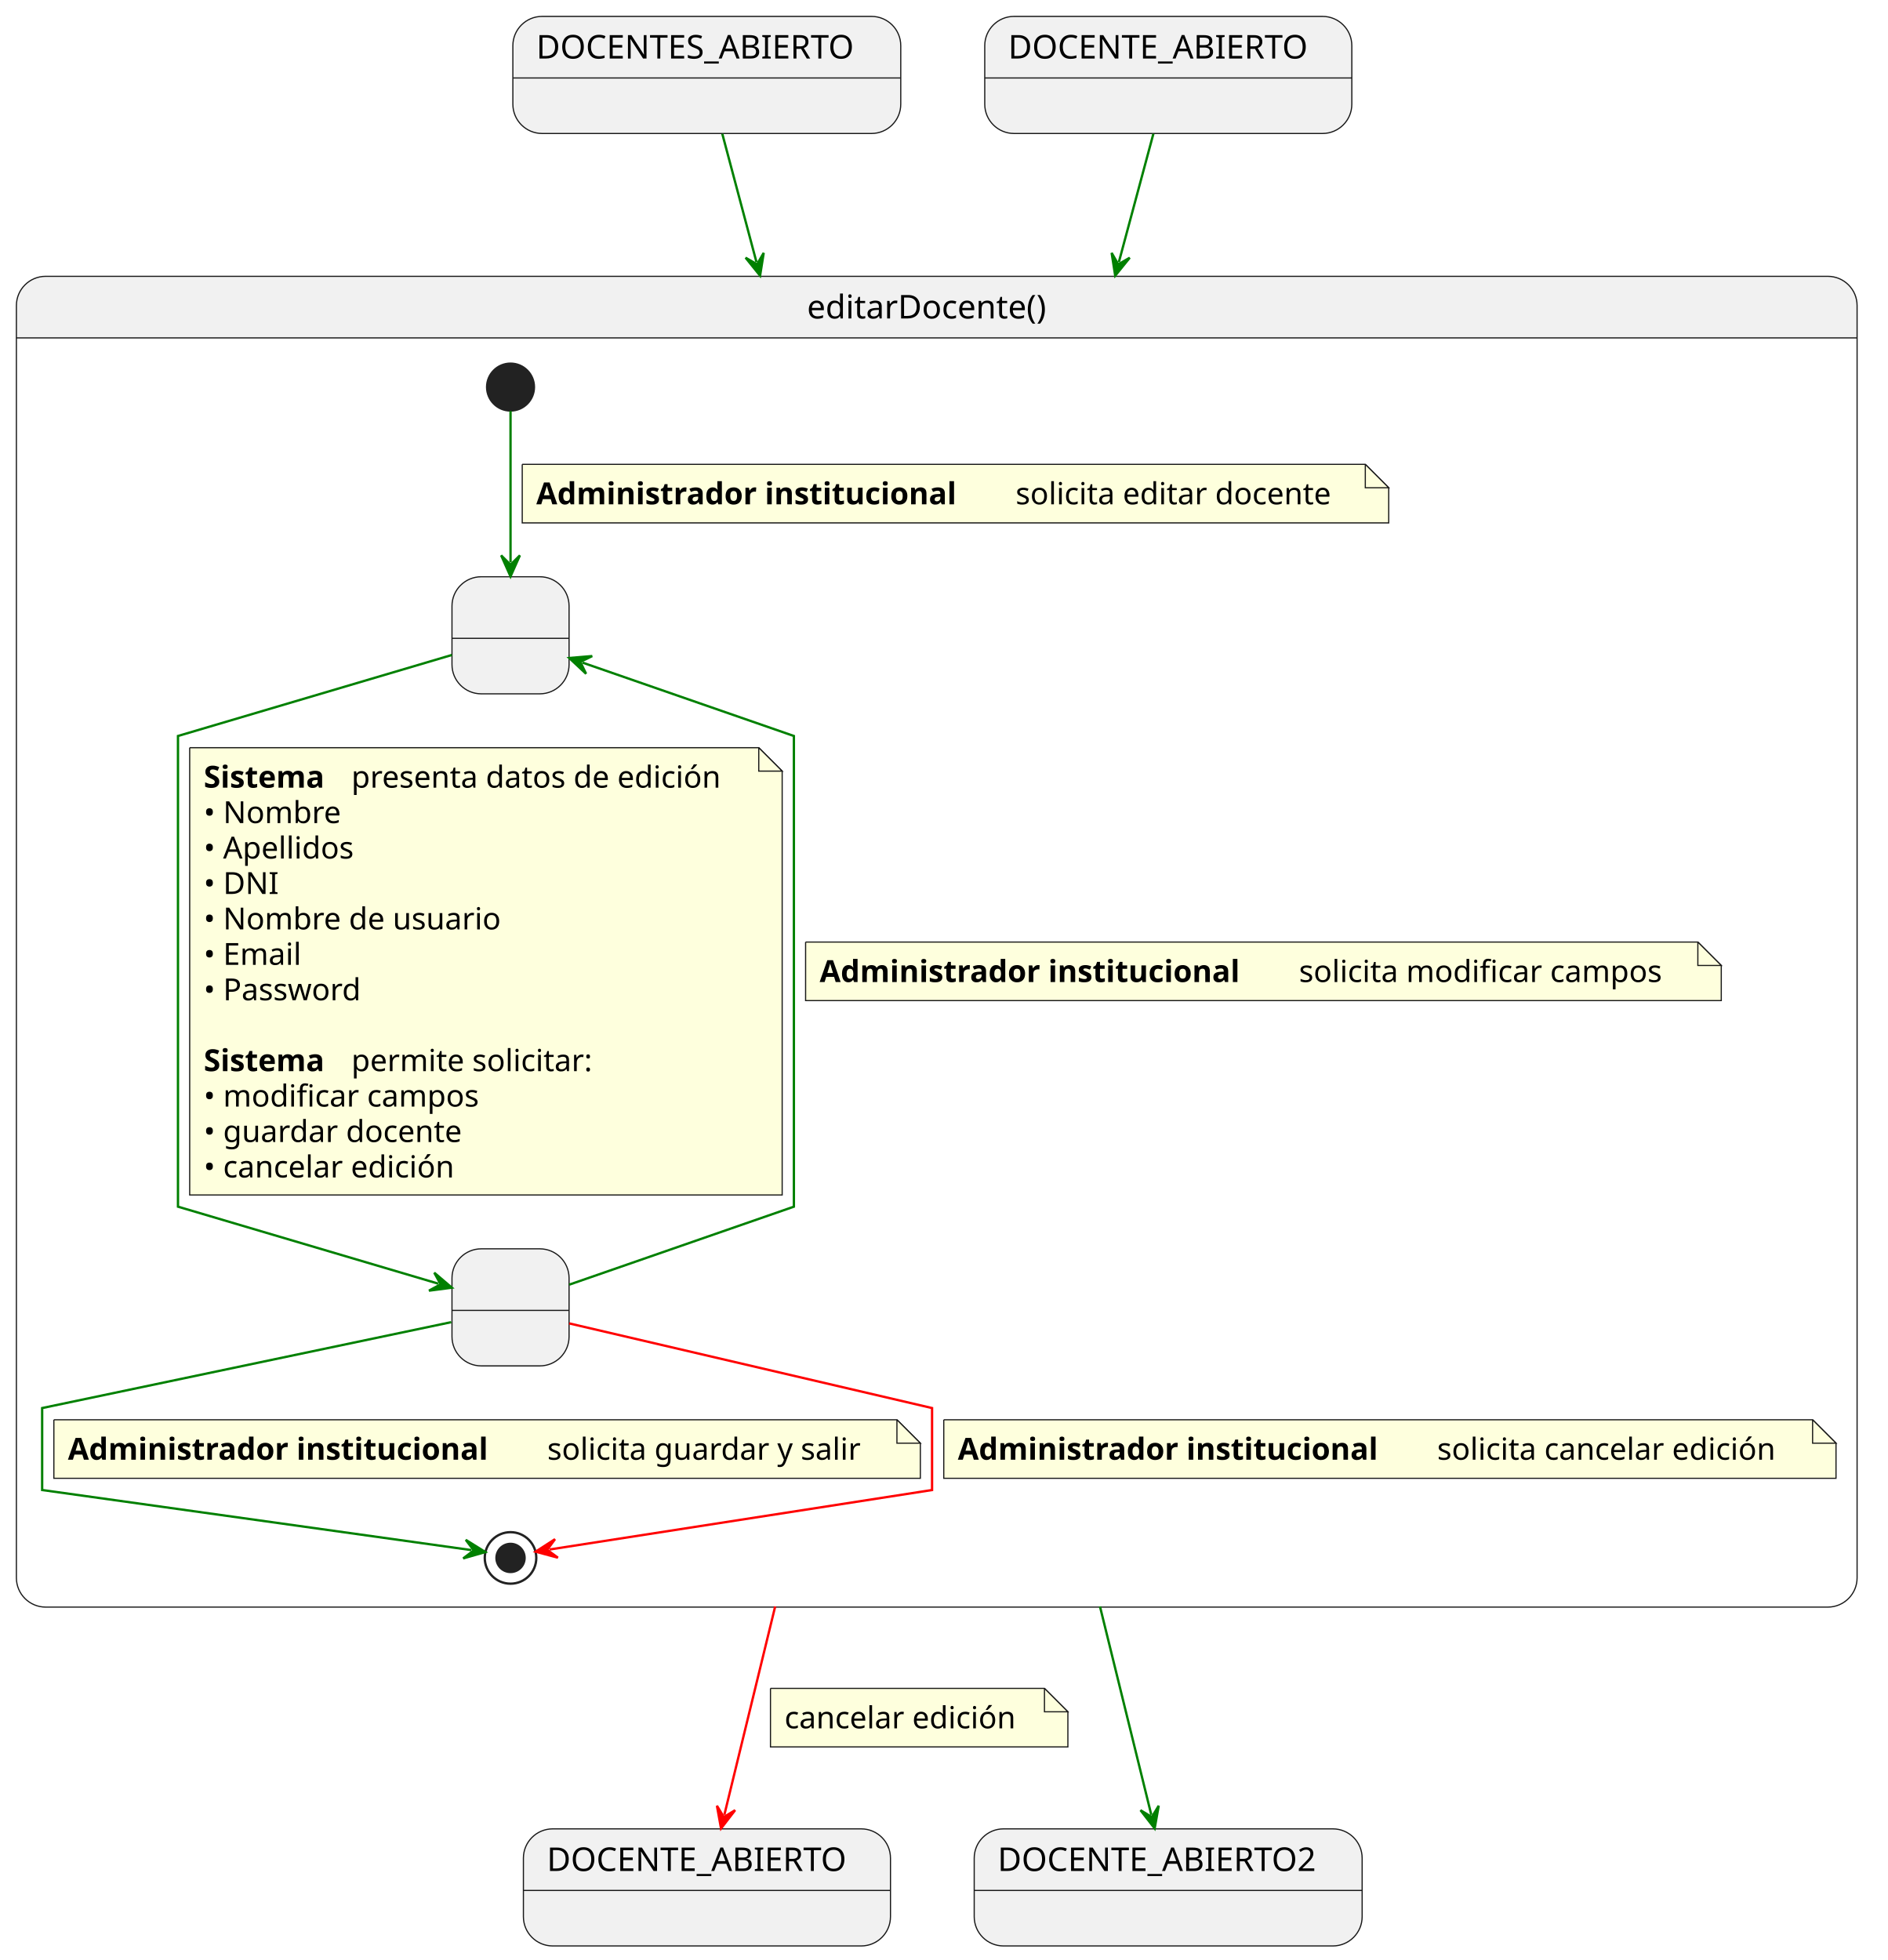
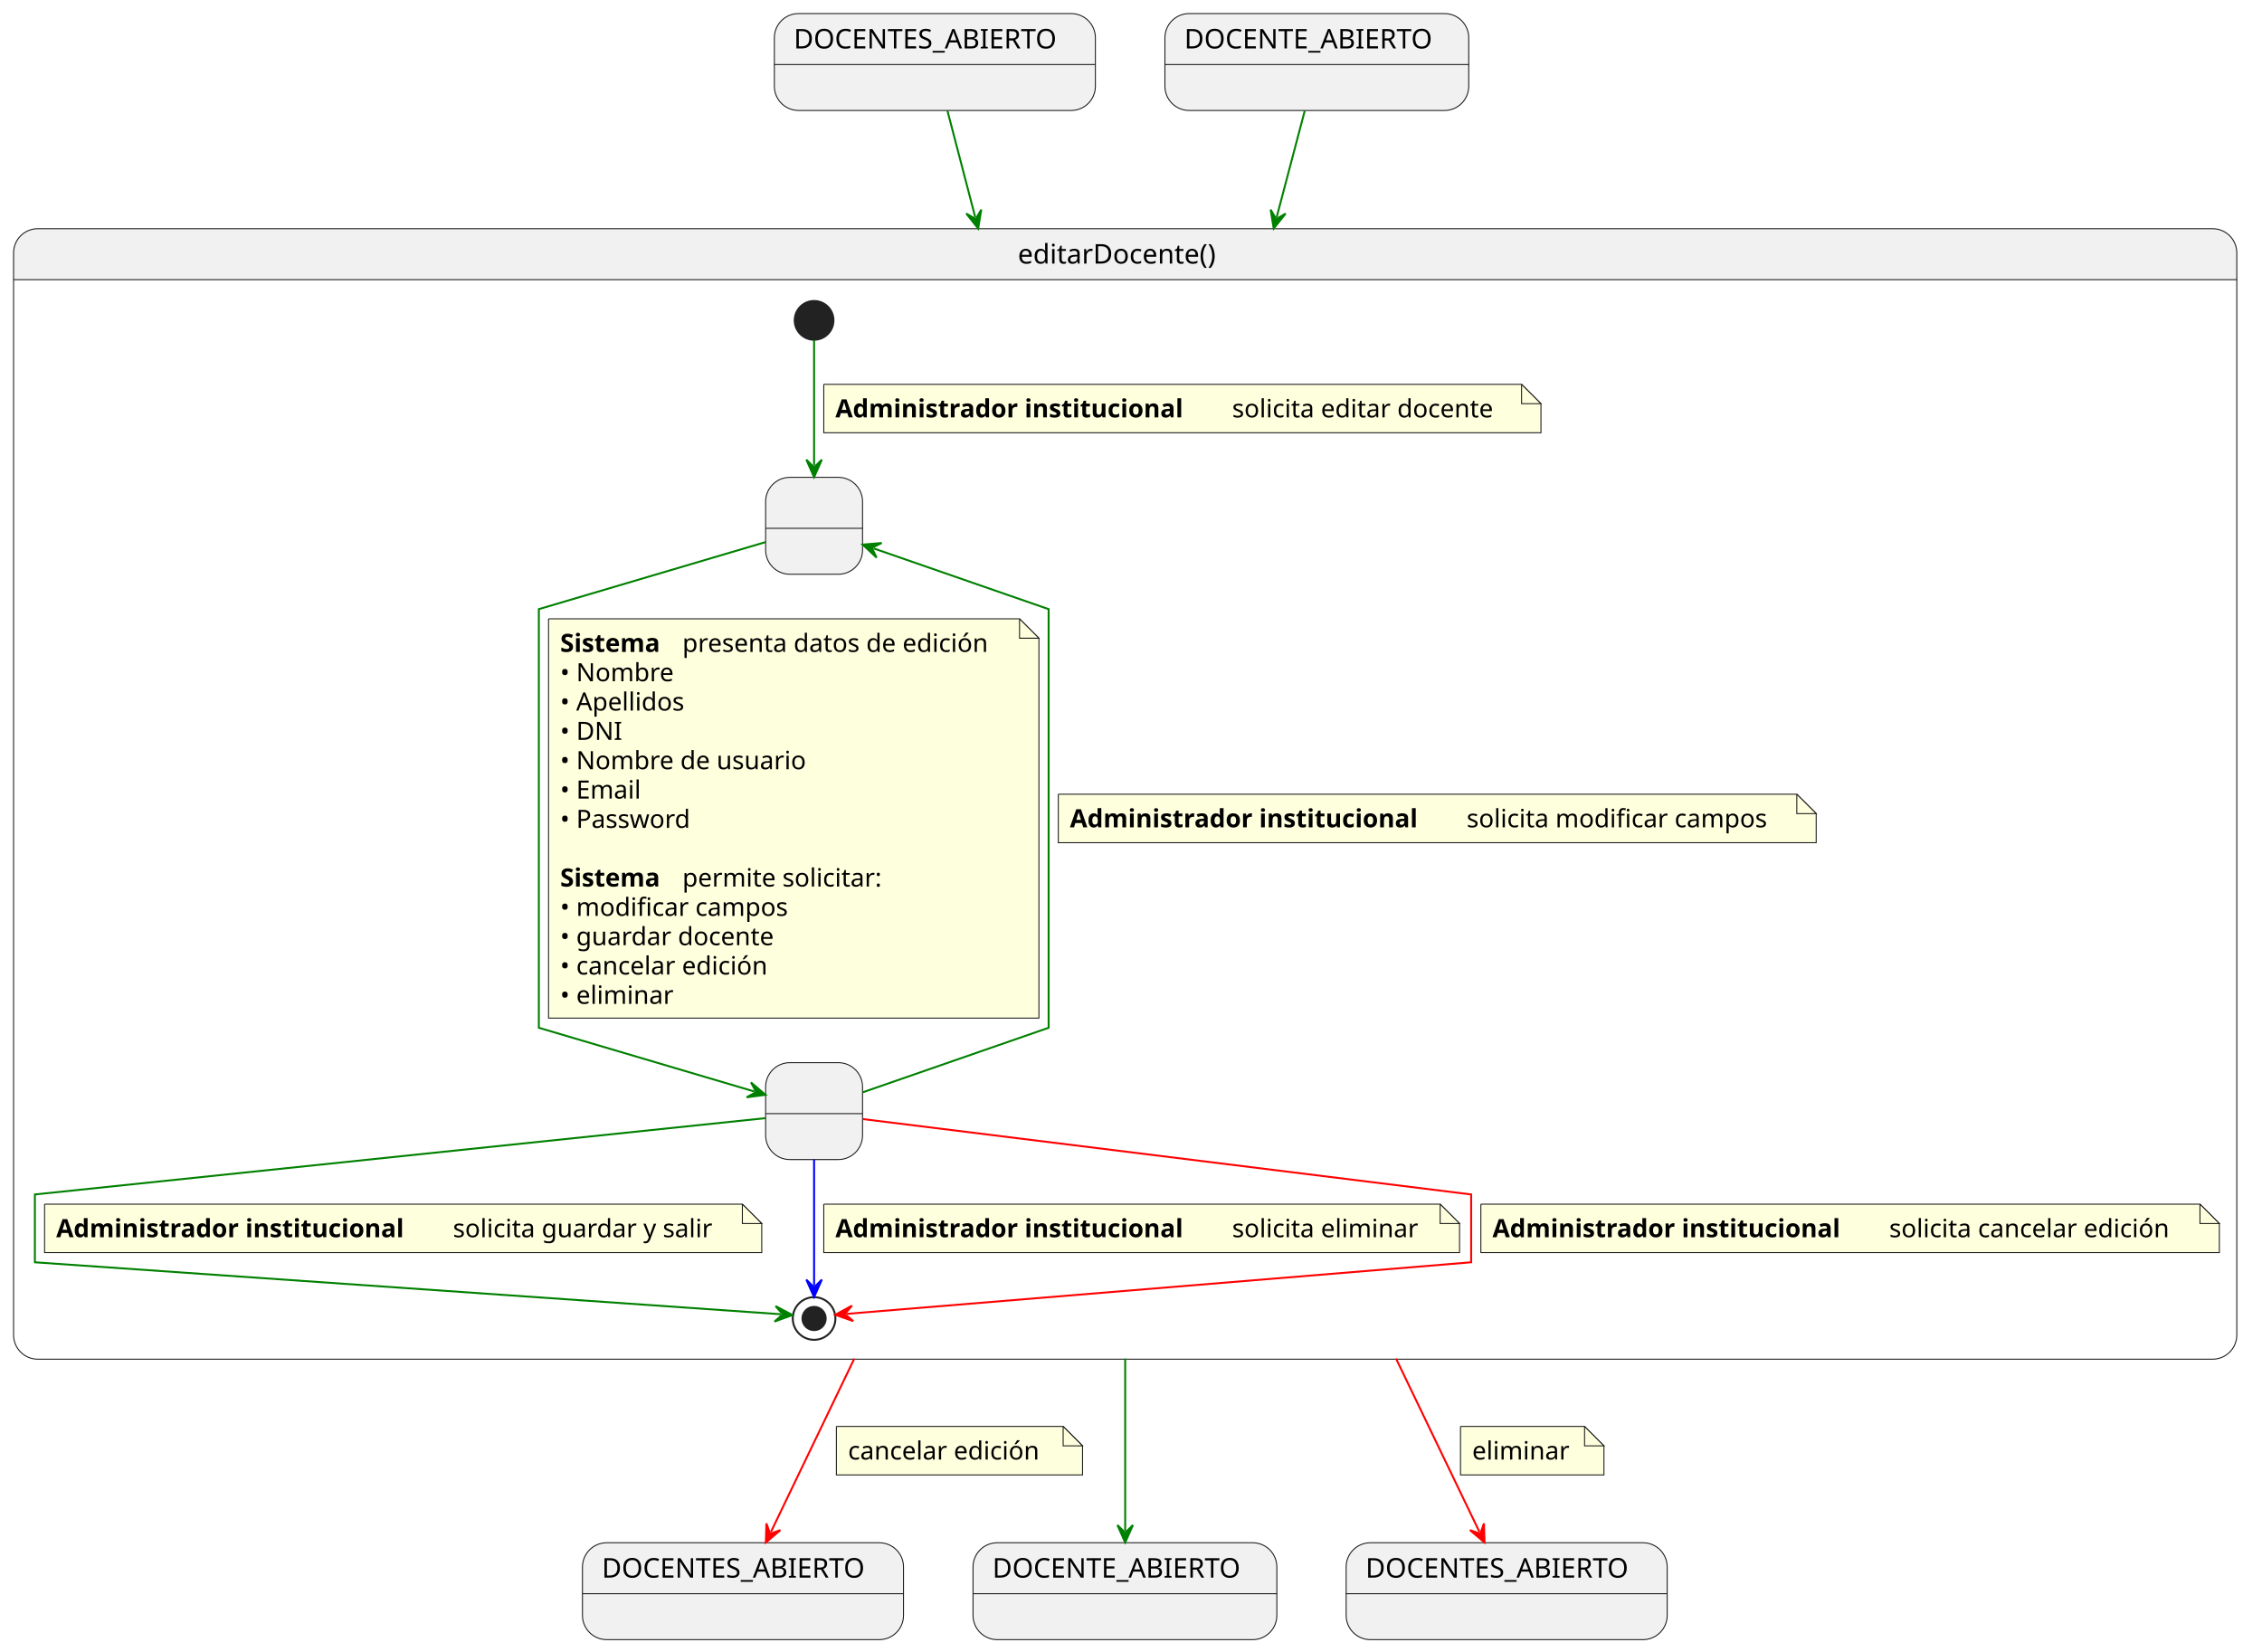
- <svg xmlns="http://www.w3.org/2000/svg" contentStyleType="text/css" data-diagram-type="STATE" height="837px" preserveAspectRatio="none" style="width:806px;height:837px;background:#FFFFFF;" version="1.1" viewBox="0 0 806 837" width="806px" zoomAndPan="magnify">
+ <svg xmlns="http://www.w3.org/2000/svg" contentStyleType="text/css" data-diagram-type="STATE" height="852px" preserveAspectRatio="none" style="width:1167px;height:852px;background:#FFFFFF;" version="1.1" viewBox="0 0 1167 852" width="1167px" zoomAndPan="magnify">
  <defs />
  <g>
    <g id="DOCENTES_ABIERTO">
-       <rect fill="#F1F1F1" height="50" rx="12.5" ry="12.5" style="stroke:#181818;stroke-width:0.5;" width="165.633" x="219" y="7" />
-       <line style="stroke:#181818;stroke-width:0.5;" x1="219" x2="384.633" y1="33.297" y2="33.297" />
-       <text fill="#000000" font-family="sans-serif" font-size="14" lengthAdjust="spacing" textLength="145.633" x="229" y="24.995">DOCENTES_ABIERTO</text>
+       <rect fill="#F1F1F1" height="50" rx="12.5" ry="12.5" style="stroke:#181818;stroke-width:0.5;" width="165.633" x="399.5" y="7" />
+       <line style="stroke:#181818;stroke-width:0.5;" x1="399.5" x2="565.133" y1="33.297" y2="33.297" />
+       <text fill="#000000" font-family="sans-serif" font-size="14" lengthAdjust="spacing" textLength="145.633" x="409.5" y="24.995">DOCENTES_ABIERTO</text>
    </g>
    <g id="DOCENTES_ABIERTO2">
-       <rect fill="#F1F1F1" height="50" rx="12.5" ry="12.5" style="stroke:#181818;stroke-width:0.5;" width="156.746" x="223.5" y="781" />
-       <line style="stroke:#181818;stroke-width:0.5;" x1="223.5" x2="380.246" y1="807.297" y2="807.297" />
-       <text fill="#000000" font-family="sans-serif" font-size="14" lengthAdjust="spacing" textLength="136.746" x="233.5" y="798.995">DOCENTE_ABIERTO</text>
+       <rect fill="#F1F1F1" height="50" rx="12.5" ry="12.5" style="stroke:#181818;stroke-width:0.5;" width="165.633" x="300.5" y="796" />
+       <line style="stroke:#181818;stroke-width:0.5;" x1="300.5" x2="466.133" y1="822.297" y2="822.297" />
+       <text fill="#000000" font-family="sans-serif" font-size="14" lengthAdjust="spacing" textLength="145.633" x="310.5" y="813.995">DOCENTES_ABIERTO</text>
    </g>
    <g id="DOCENTE_ABIERTO">
-       <rect fill="#F1F1F1" height="50" rx="12.5" ry="12.5" style="stroke:#181818;stroke-width:0.5;" width="156.746" x="420.5" y="7" />
-       <line style="stroke:#181818;stroke-width:0.5;" x1="420.5" x2="577.246" y1="33.297" y2="33.297" />
-       <text fill="#000000" font-family="sans-serif" font-size="14" lengthAdjust="spacing" textLength="136.746" x="430.5" y="24.995">DOCENTE_ABIERTO</text>
+       <rect fill="#F1F1F1" height="50" rx="12.5" ry="12.5" style="stroke:#181818;stroke-width:0.5;" width="156.746" x="601" y="7" />
+       <line style="stroke:#181818;stroke-width:0.5;" x1="601" x2="757.746" y1="33.297" y2="33.297" />
+       <text fill="#000000" font-family="sans-serif" font-size="14" lengthAdjust="spacing" textLength="136.746" x="611" y="24.995">DOCENTE_ABIERTO</text>
    </g>
-     <path d="M19.5,118 L780.5,118 A12.5,12.5 0 0 1 793,130.5 L793,144.297 L7,144.297 L7,130.5 A12.5,12.5 0 0 1 19.5,118" fill="#F1F1F1" />
-     <rect fill="none" height="568.297" rx="12.5" ry="12.5" style="stroke:#181818;stroke-width:0.5;" width="786" x="7" y="118" />
-     <line style="stroke:#181818;stroke-width:0.5;" x1="7" x2="793" y1="144.297" y2="144.297" />
-     <text fill="#000000" font-family="sans-serif" font-size="14" lengthAdjust="spacing" textLength="110.769" x="344.615" y="135.995">editarDocente()</text>
+     <g id="DOCENTE_ABIERTO2">
+       <rect fill="#F1F1F1" height="50" rx="12.5" ry="12.5" style="stroke:#181818;stroke-width:0.5;" width="156.746" x="502" y="796" />
+       <line style="stroke:#181818;stroke-width:0.5;" x1="502" x2="658.746" y1="822.297" y2="822.297" />
+       <text fill="#000000" font-family="sans-serif" font-size="14" lengthAdjust="spacing" textLength="136.746" x="512" y="813.995">DOCENTE_ABIERTO</text>
+     </g>
+     <g id="DOCENTES_ABIERTO3">
+       <rect fill="#F1F1F1" height="50" rx="12.5" ry="12.5" style="stroke:#181818;stroke-width:0.5;" width="165.633" x="694.5" y="796" />
+       <line style="stroke:#181818;stroke-width:0.5;" x1="694.5" x2="860.133" y1="822.297" y2="822.297" />
+       <text fill="#000000" font-family="sans-serif" font-size="14" lengthAdjust="spacing" textLength="145.633" x="704.5" y="813.995">DOCENTES_ABIERTO</text>
+     </g>
+     <path d="M19.5,118 L1141.5,118 A12.5,12.5 0 0 1 1154,130.5 L1154,144.297 L7,144.297 L7,130.5 A12.5,12.5 0 0 1 19.5,118" fill="#F1F1F1" />
+     <rect fill="none" height="583.297" rx="12.5" ry="12.5" style="stroke:#181818;stroke-width:0.5;" width="1147" x="7" y="118" />
+     <line style="stroke:#181818;stroke-width:0.5;" x1="7" x2="1154" y1="144.297" y2="144.297" />
+     <text fill="#000000" font-family="sans-serif" font-size="14" lengthAdjust="spacing" textLength="110.769" x="525.115" y="135.995">editarDocente()</text>
    <g id="editarDocente.EditandoDatos">
-       <rect fill="#F1F1F1" height="50" rx="12.5" ry="12.5" style="stroke:#181818;stroke-width:0.5;" width="50" x="193" y="246.297" />
-       <line style="stroke:#181818;stroke-width:0.5;" x1="193" x2="243" y1="272.594" y2="272.594" />
-       <text fill="#000000" font-family="sans-serif" font-size="14" lengthAdjust="spacing" textLength="4.45" x="215.775" y="264.292"> </text>
+       <rect fill="#F1F1F1" height="50" rx="12.5" ry="12.5" style="stroke:#181818;stroke-width:0.5;" width="50" x="395" y="246.297" />
+       <line style="stroke:#181818;stroke-width:0.5;" x1="395" x2="445" y1="272.594" y2="272.594" />
+       <text fill="#000000" font-family="sans-serif" font-size="14" lengthAdjust="spacing" textLength="4.45" x="417.775" y="264.292"> </text>
    </g>
    <g id="editarDocente.GuardandoDatos">
-       <rect fill="#F1F1F1" height="50" rx="12.5" ry="12.5" style="stroke:#181818;stroke-width:0.5;" width="50" x="193" y="533.297" />
-       <line style="stroke:#181818;stroke-width:0.5;" x1="193" x2="243" y1="559.594" y2="559.594" />
-       <text fill="#000000" font-family="sans-serif" font-size="14" lengthAdjust="spacing" textLength="4.45" x="215.775" y="551.292"> </text>
+       <rect fill="#F1F1F1" height="50" rx="12.5" ry="12.5" style="stroke:#181818;stroke-width:0.5;" width="50" x="395" y="548.297" />
+       <line style="stroke:#181818;stroke-width:0.5;" x1="395" x2="445" y1="574.594" y2="574.594" />
+       <text fill="#000000" font-family="sans-serif" font-size="14" lengthAdjust="spacing" textLength="4.45" x="417.775" y="566.292"> </text>
    </g>
-     <ellipse cx="218" cy="165.297" fill="#222222" rx="10" ry="10" style="stroke:#222222;stroke-width:1;" />
-     <ellipse cx="218" cy="665.297" fill="none" rx="11" ry="11" style="stroke:#222222;stroke-width:1;" />
-     <ellipse cx="218" cy="665.297" fill="#222222" rx="6" ry="6" style="stroke:#222222;stroke-width:1;" />
-     <g class="link" data-entity-1=".start.editarDocente" data-entity-2="EditandoDatos" data-source-line="17" data-uid="lnk5" id="link_.start.editarDocente_EditandoDatos">
-       <path d="M218,175.527 C218,191.237 218,217.657 218,240.167" fill="none" id="*start*editarDocente-to-EditandoDatos" style="stroke:#008000;stroke-width:1;" />
-       <polygon fill="#008000" points="218,246.167,222,237.167,218,241.167,214,237.167,218,246.167" style="stroke:#008000;stroke-width:1;" />
-       <path d="M223,198.297 L223,223.297 L593,223.297 L593,208.297 L583,198.297 L223,198.297" fill="#FEFFDD" style="stroke:#181818;stroke-width:0.5;" />
-       <path d="M583,198.297 L583,208.297 L593,208.297 L583,198.297" fill="#FEFFDD" style="stroke:#181818;stroke-width:0.5;" />
-       <text fill="#000000" font-family="sans-serif" font-size="13" font-weight="bold" lengthAdjust="spacing" textLength="200.554" x="229" y="215.364">Administrador institucional</text>
-       <text fill="#000000" font-family="sans-serif" font-size="13" lengthAdjust="spacing" textLength="144.993" x="433.687" y="215.364">solicita editar docente</text>
+     <ellipse cx="420" cy="165.297" fill="#222222" rx="10" ry="10" style="stroke:#222222;stroke-width:1;" />
+     <ellipse cx="420" cy="680.297" fill="none" rx="11" ry="11" style="stroke:#222222;stroke-width:1;" />
+     <ellipse cx="420" cy="680.297" fill="#222222" rx="6" ry="6" style="stroke:#222222;stroke-width:1;" />
+     <g class="link" data-entity-1=".start.editarDocente" data-entity-2="EditandoDatos" data-source-line="18" data-uid="lnk5" id="link_.start.editarDocente_EditandoDatos">
+       <path d="M420,175.527 C420,191.237 420,217.657 420,240.167" fill="none" id="*start*editarDocente-to-EditandoDatos" style="stroke:#008000;stroke-width:1;" />
+       <polygon fill="#008000" points="420,246.167,424,237.167,420,241.167,416,237.167,420,246.167" style="stroke:#008000;stroke-width:1;" />
+       <path d="M425,198.297 L425,223.297 L795,223.297 L795,208.297 L785,198.297 L425,198.297" fill="#FEFFDD" style="stroke:#181818;stroke-width:0.5;" />
+       <path d="M785,198.297 L785,208.297 L795,208.297 L785,198.297" fill="#FEFFDD" style="stroke:#181818;stroke-width:0.5;" />
+       <text fill="#000000" font-family="sans-serif" font-size="13" font-weight="bold" lengthAdjust="spacing" textLength="200.554" x="431" y="215.364">Administrador institucional</text>
+       <text fill="#000000" font-family="sans-serif" font-size="13" lengthAdjust="spacing" textLength="144.993" x="635.687" y="215.364">solicita editar docente</text>
    </g>
-     <g class="link" data-entity-1="EditandoDatos" data-entity-2="GuardandoDatos" data-source-line="22" data-uid="lnk6" id="link_EditandoDatos_GuardandoDatos">
-       <path d="M192.94,279.707 C152.17,291.767 76,314.297 76,314.297 C76,314.297 76,515.297 76,515.297 C76,515.297 146.416,536.125 187.186,548.185" fill="none" id="EditandoDatos-to-GuardandoDatos" style="stroke:#008000;stroke-width:1;" />
-       <polygon fill="#008000" points="192.94,549.887,185.444,543.498,188.145,548.469,183.175,551.17,192.94,549.887" style="stroke:#008000;stroke-width:1;" />
-       <path d="M81,319.297 L81,510.297 L334,510.297 L334,329.297 L324,319.297 L81,319.297" fill="#FEFFDD" style="stroke:#181818;stroke-width:0.5;" />
-       <path d="M324,319.297 L324,329.297 L334,329.297 L324,319.297" fill="#FEFFDD" style="stroke:#181818;stroke-width:0.5;" />
-       <text fill="#000000" font-family="sans-serif" font-size="13" font-weight="bold" lengthAdjust="spacing" textLength="58.906" x="87" y="336.364">Sistema</text>
-       <text fill="#000000" font-family="sans-serif" font-size="13" lengthAdjust="spacing" textLength="169.171" x="150.039" y="336.364">presenta datos de edición</text>
-       <text fill="#000000" font-family="sans-serif" font-size="13" lengthAdjust="spacing" textLength="63.737" x="87" y="351.497">• Nombre</text>
-       <text fill="#000000" font-family="sans-serif" font-size="13" lengthAdjust="spacing" textLength="70.757" x="87" y="366.629">• Apellidos</text>
-       <text fill="#000000" font-family="sans-serif" font-size="13" lengthAdjust="spacing" textLength="35.369" x="87" y="381.762">• DNI</text>
-       <text fill="#000000" font-family="sans-serif" font-size="13" lengthAdjust="spacing" textLength="136.379" x="87" y="396.895">• Nombre de usuario</text>
-       <text fill="#000000" font-family="sans-serif" font-size="13" lengthAdjust="spacing" textLength="47.868" x="87" y="412.028">• Email</text>
-       <text fill="#000000" font-family="sans-serif" font-size="13" lengthAdjust="spacing" textLength="73.335" x="87" y="427.161">• Password</text>
-       <text fill="#000000" font-family="sans-serif" font-size="13" lengthAdjust="spacing" textLength="4.132" x="87" y="442.293"> </text>
-       <text fill="#000000" font-family="sans-serif" font-size="13" font-weight="bold" lengthAdjust="spacing" textLength="58.906" x="87" y="457.426">Sistema</text>
-       <text fill="#000000" font-family="sans-serif" font-size="13" lengthAdjust="spacing" textLength="110.595" x="150.039" y="457.426">permite solicitar:</text>
-       <text fill="#000000" font-family="sans-serif" font-size="13" lengthAdjust="spacing" textLength="127.816" x="87" y="472.559">• modificar campos</text>
-       <text fill="#000000" font-family="sans-serif" font-size="13" lengthAdjust="spacing" textLength="119.983" x="87" y="487.692">• guardar docente</text>
-       <text fill="#000000" font-family="sans-serif" font-size="13" lengthAdjust="spacing" textLength="118.168" x="87" y="502.825">• cancelar edición</text>
+     <g class="link" data-entity-1="EditandoDatos" data-entity-2="GuardandoDatos" data-source-line="23" data-uid="lnk6" id="link_EditandoDatos_GuardandoDatos">
+       <path d="M394.94,279.707 C354.17,291.767 278,314.297 278,314.297 C278,314.297 278,530.297 278,530.297 C278,530.297 348.416,551.125 389.186,563.185" fill="none" id="EditandoDatos-to-GuardandoDatos" style="stroke:#008000;stroke-width:1;" />
+       <polygon fill="#008000" points="394.94,564.887,387.444,558.498,390.145,563.469,385.175,566.17,394.94,564.887" style="stroke:#008000;stroke-width:1;" />
+       <path d="M283,319.297 L283,525.297 L536,525.297 L536,329.297 L526,319.297 L283,319.297" fill="#FEFFDD" style="stroke:#181818;stroke-width:0.5;" />
+       <path d="M526,319.297 L526,329.297 L536,329.297 L526,319.297" fill="#FEFFDD" style="stroke:#181818;stroke-width:0.5;" />
+       <text fill="#000000" font-family="sans-serif" font-size="13" font-weight="bold" lengthAdjust="spacing" textLength="58.906" x="289" y="336.364">Sistema</text>
+       <text fill="#000000" font-family="sans-serif" font-size="13" lengthAdjust="spacing" textLength="169.171" x="352.039" y="336.364">presenta datos de edición</text>
+       <text fill="#000000" font-family="sans-serif" font-size="13" lengthAdjust="spacing" textLength="63.737" x="289" y="351.497">• Nombre</text>
+       <text fill="#000000" font-family="sans-serif" font-size="13" lengthAdjust="spacing" textLength="70.757" x="289" y="366.629">• Apellidos</text>
+       <text fill="#000000" font-family="sans-serif" font-size="13" lengthAdjust="spacing" textLength="35.369" x="289" y="381.762">• DNI</text>
+       <text fill="#000000" font-family="sans-serif" font-size="13" lengthAdjust="spacing" textLength="136.379" x="289" y="396.895">• Nombre de usuario</text>
+       <text fill="#000000" font-family="sans-serif" font-size="13" lengthAdjust="spacing" textLength="47.868" x="289" y="412.028">• Email</text>
+       <text fill="#000000" font-family="sans-serif" font-size="13" lengthAdjust="spacing" textLength="73.335" x="289" y="427.161">• Password</text>
+       <text fill="#000000" font-family="sans-serif" font-size="13" lengthAdjust="spacing" textLength="4.132" x="289" y="442.293"> </text>
+       <text fill="#000000" font-family="sans-serif" font-size="13" font-weight="bold" lengthAdjust="spacing" textLength="58.906" x="289" y="457.426">Sistema</text>
+       <text fill="#000000" font-family="sans-serif" font-size="13" lengthAdjust="spacing" textLength="110.595" x="352.039" y="457.426">permite solicitar:</text>
+       <text fill="#000000" font-family="sans-serif" font-size="13" lengthAdjust="spacing" textLength="127.816" x="289" y="472.559">• modificar campos</text>
+       <text fill="#000000" font-family="sans-serif" font-size="13" lengthAdjust="spacing" textLength="119.983" x="289" y="487.692">• guardar docente</text>
+       <text fill="#000000" font-family="sans-serif" font-size="13" lengthAdjust="spacing" textLength="118.168" x="289" y="502.825">• cancelar edición</text>
+       <text fill="#000000" font-family="sans-serif" font-size="13" lengthAdjust="spacing" textLength="64.848" x="289" y="517.957">• eliminar</text>
    </g>
-     <g class="link" data-entity-1="GuardandoDatos" data-entity-2="EditandoDatos" data-source-line="38" data-uid="lnk7" id="link_GuardandoDatos_EditandoDatos">
-       <path d="M243.07,548.597 C278.51,536.297 339,515.297 339,515.297 C339,515.297 339,314.297 339,314.297 C339,314.297 284.178,295.264 248.738,282.964" fill="none" id="GuardandoDatos-to-EditandoDatos" style="stroke:#008000;stroke-width:1;" />
-       <polygon fill="#008000" points="243.07,280.997,250.261,287.727,247.794,282.636,252.884,280.169,243.07,280.997" style="stroke:#008000;stroke-width:1;" />
-       <path d="M344,402.297 L344,427.297 L735,427.297 L735,412.297 L725,402.297 L344,402.297" fill="#FEFFDD" style="stroke:#181818;stroke-width:0.5;" />
-       <path d="M725,402.297 L725,412.297 L735,412.297 L725,402.297" fill="#FEFFDD" style="stroke:#181818;stroke-width:0.5;" />
-       <text fill="#000000" font-family="sans-serif" font-size="13" font-weight="bold" lengthAdjust="spacing" textLength="200.554" x="350" y="419.364">Administrador institucional</text>
-       <text fill="#000000" font-family="sans-serif" font-size="13" lengthAdjust="spacing" textLength="165.921" x="554.687" y="419.364">solicita modificar campos</text>
+     <g class="link" data-entity-1="GuardandoDatos" data-entity-2="EditandoDatos" data-source-line="40" data-uid="lnk7" id="link_GuardandoDatos_EditandoDatos">
+       <path d="M445.07,563.597 C480.51,551.297 541,530.297 541,530.297 C541,530.297 541,314.297 541,314.297 C541,314.297 486.178,295.264 450.738,282.964" fill="none" id="GuardandoDatos-to-EditandoDatos" style="stroke:#008000;stroke-width:1;" />
+       <polygon fill="#008000" points="445.07,280.997,452.261,287.727,449.794,282.636,454.884,280.169,445.07,280.997" style="stroke:#008000;stroke-width:1;" />
+       <path d="M546,409.797 L546,434.797 L937,434.797 L937,419.797 L927,409.797 L546,409.797" fill="#FEFFDD" style="stroke:#181818;stroke-width:0.5;" />
+       <path d="M927,409.797 L927,419.797 L937,419.797 L927,409.797" fill="#FEFFDD" style="stroke:#181818;stroke-width:0.5;" />
+       <text fill="#000000" font-family="sans-serif" font-size="13" font-weight="bold" lengthAdjust="spacing" textLength="200.554" x="552" y="426.864">Administrador institucional</text>
+       <text fill="#000000" font-family="sans-serif" font-size="13" lengthAdjust="spacing" textLength="165.921" x="756.687" y="426.864">solicita modificar campos</text>
    </g>
-     <g class="link" data-entity-1="GuardandoDatos" data-entity-2=".end.editarDocente" data-source-line="43" data-uid="lnk9" id="link_GuardandoDatos_.end.editarDocente">
-       <path d="M192.67,564.617 C138.85,575.917 18,601.297 18,601.297 C18,601.297 18,636.297 18,636.297 C18,636.297 159.768,656.146 201.308,661.956" fill="none" id="GuardandoDatos-to-*end*editarDocente" style="stroke:#008000;stroke-width:1;" />
-       <polygon fill="#008000" points="207.25,662.787,198.891,657.579,202.298,662.094,197.783,665.502,207.25,662.787" style="stroke:#008000;stroke-width:1;" />
-       <path d="M23,606.297 L23,631.297 L393,631.297 L393,616.297 L383,606.297 L23,606.297" fill="#FEFFDD" style="stroke:#181818;stroke-width:0.5;" />
-       <path d="M383,606.297 L383,616.297 L393,616.297 L383,606.297" fill="#FEFFDD" style="stroke:#181818;stroke-width:0.5;" />
-       <text fill="#000000" font-family="sans-serif" font-size="13" font-weight="bold" lengthAdjust="spacing" textLength="200.554" x="29" y="623.364">Administrador institucional</text>
-       <text fill="#000000" font-family="sans-serif" font-size="13" lengthAdjust="spacing" textLength="144.536" x="233.686" y="623.364">solicita guardar y salir</text>
+     <g class="link" data-entity-1="GuardandoDatos" data-entity-2=".end.editarDocente" data-source-line="45" data-uid="lnk9" id="link_GuardandoDatos_.end.editarDocente">
+       <path d="M394.85,576.927 C306.85,586.117 18,616.297 18,616.297 C18,616.297 18,651.297 18,651.297 C18,651.297 337.914,673.58 402.844,678.1" fill="none" id="GuardandoDatos-to-*end*editarDocente" style="stroke:#008000;stroke-width:1;" />
+       <polygon fill="#008000" points="408.83,678.517,400.13,673.902,403.842,678.17,399.574,681.882,408.83,678.517" style="stroke:#008000;stroke-width:1;" />
+       <path d="M23,621.297 L23,646.297 L393,646.297 L393,631.297 L383,621.297 L23,621.297" fill="#FEFFDD" style="stroke:#181818;stroke-width:0.5;" />
+       <path d="M383,621.297 L383,631.297 L393,631.297 L383,621.297" fill="#FEFFDD" style="stroke:#181818;stroke-width:0.5;" />
+       <text fill="#000000" font-family="sans-serif" font-size="13" font-weight="bold" lengthAdjust="spacing" textLength="200.554" x="29" y="638.364">Administrador institucional</text>
+       <text fill="#000000" font-family="sans-serif" font-size="13" lengthAdjust="spacing" textLength="144.536" x="233.686" y="638.364">solicita guardar y salir</text>
    </g>
-     <g class="link" data-entity-1="GuardandoDatos" data-entity-2=".end.editarDocente" data-source-line="48" data-uid="lnk10" id="link_GuardandoDatos_.end.editarDocente">
-       <path d="M243.03,565.137 C292.49,576.677 398,601.297 398,601.297 C398,601.297 398,636.297 398,636.297 C398,636.297 273.399,655.674 234.649,661.704" fill="none" id="GuardandoDatos-to-*end*editarDocente-1" style="stroke:#FF0000;stroke-width:1;" />
-       <polygon fill="#FF0000" points="228.72,662.627,238.228,665.195,233.661,661.858,236.998,657.291,228.72,662.627" style="stroke:#FF0000;stroke-width:1;" />
-       <path d="M403,606.297 L403,631.297 L784,631.297 L784,616.297 L774,606.297 L403,606.297" fill="#FEFFDD" style="stroke:#181818;stroke-width:0.5;" />
-       <path d="M774,606.297 L774,616.297 L784,616.297 L774,606.297" fill="#FEFFDD" style="stroke:#181818;stroke-width:0.5;" />
-       <text fill="#000000" font-family="sans-serif" font-size="13" font-weight="bold" lengthAdjust="spacing" textLength="200.554" x="409" y="623.364">Administrador institucional</text>
-       <text fill="#000000" font-family="sans-serif" font-size="13" lengthAdjust="spacing" textLength="156.273" x="613.687" y="623.364">solicita cancelar edición</text>
+     <g class="link" data-entity-1="GuardandoDatos" data-entity-2=".end.editarDocente" data-source-line="50" data-uid="lnk10" id="link_GuardandoDatos_.end.editarDocente">
+       <path d="M420,598.387 C420,620.787 420,647.067 420,663.247" fill="none" id="GuardandoDatos-to-*end*editarDocente-1" style="stroke:#0000FF;stroke-width:1;" />
+       <polygon fill="#0000FF" points="420,669.247,424,660.247,420,664.247,416,660.247,420,669.247" style="stroke:#0000FF;stroke-width:1;" />
+       <path d="M425,621.297 L425,646.297 L753,646.297 L753,631.297 L743,621.297 L425,621.297" fill="#FEFFDD" style="stroke:#181818;stroke-width:0.5;" />
+       <path d="M743,621.297 L743,631.297 L753,631.297 L743,621.297" fill="#FEFFDD" style="stroke:#181818;stroke-width:0.5;" />
+       <text fill="#000000" font-family="sans-serif" font-size="13" font-weight="bold" lengthAdjust="spacing" textLength="200.554" x="431" y="638.364">Administrador institucional</text>
+       <text fill="#000000" font-family="sans-serif" font-size="13" lengthAdjust="spacing" textLength="102.953" x="635.687" y="638.364">solicita eliminar</text>
    </g>
-     <g id="DOCENTE_ABIERTO2">
-       <rect fill="#F1F1F1" height="50" rx="12.5" ry="12.5" style="stroke:#181818;stroke-width:0.5;" width="165.653" x="416" y="781" />
-       <line style="stroke:#181818;stroke-width:0.5;" x1="416" x2="581.653" y1="807.297" y2="807.297" />
-       <text fill="#000000" font-family="sans-serif" font-size="14" lengthAdjust="spacing" textLength="145.653" x="426" y="798.995">DOCENTE_ABIERTO2</text>
+     <g class="link" data-entity-1="GuardandoDatos" data-entity-2=".end.editarDocente" data-source-line="55" data-uid="lnk11" id="link_GuardandoDatos_.end.editarDocente">
+       <path d="M445.2,577.417 C523.77,587.157 759,616.297 759,616.297 C759,616.297 759,651.297 759,651.297 C759,651.297 494.9,673.113 436.88,677.903" fill="none" id="GuardandoDatos-to-*end*editarDocente-2" style="stroke:#FF0000;stroke-width:1;" />
+       <polygon fill="#FF0000" points="430.9,678.397,440.199,681.643,435.883,677.986,439.54,673.67,430.9,678.397" style="stroke:#FF0000;stroke-width:1;" />
+       <path d="M764,621.297 L764,646.297 L1145,646.297 L1145,631.297 L1135,621.297 L764,621.297" fill="#FEFFDD" style="stroke:#181818;stroke-width:0.5;" />
+       <path d="M1135,621.297 L1135,631.297 L1145,631.297 L1135,621.297" fill="#FEFFDD" style="stroke:#181818;stroke-width:0.5;" />
+       <text fill="#000000" font-family="sans-serif" font-size="13" font-weight="bold" lengthAdjust="spacing" textLength="200.554" x="770" y="638.364">Administrador institucional</text>
+       <text fill="#000000" font-family="sans-serif" font-size="13" lengthAdjust="spacing" textLength="156.273" x="974.687" y="638.364">solicita cancelar edición</text>
    </g>
-     <g class="link" data-entity-1="DOCENTES_ABIERTO" data-entity-2="editarDocente" data-source-line="8" data-uid="lnk2" id="link_DOCENTES_ABIERTO_editarDocente">
-       <path d="M308.43,57.15 C312.43,72.18 316.506,87.482 323.016,111.922" fill="none" id="DOCENTES_ABIERTO-to-editarDocente" style="stroke:#008000;stroke-width:1;" />
-       <polygon fill="#008000" points="324.56,117.72,326.109,107.994,323.273,112.888,318.378,110.053,324.56,117.72" style="stroke:#008000;stroke-width:1;" />
+     <g class="link" data-entity-1="DOCENTES_ABIERTO" data-entity-2="editarDocente" data-source-line="9" data-uid="lnk2" id="link_DOCENTES_ABIERTO_editarDocente">
+       <path d="M488.78,57.06 C492.71,72.11 496.726,87.484 503.137,112.074" fill="none" id="DOCENTES_ABIERTO-to-editarDocente" style="stroke:#008000;stroke-width:1;" />
+       <polygon fill="#008000" points="504.65,117.88,506.25,108.162,503.389,113.042,498.509,110.18,504.65,117.88" style="stroke:#008000;stroke-width:1;" />
    </g>
-     <g class="link" data-entity-1="DOCENTE_ABIERTO" data-entity-2="editarDocente" data-source-line="10" data-uid="lnk3" id="link_DOCENTE_ABIERTO_editarDocente">
-       <path d="M492.5,57.15 C488.46,72.18 484.338,87.486 477.768,111.926" fill="none" id="DOCENTE_ABIERTO-to-editarDocente" style="stroke:#008000;stroke-width:1;" />
-       <polygon fill="#008000" points="476.21,117.72,482.409,110.067,477.508,112.891,474.684,107.99,476.21,117.72" style="stroke:#008000;stroke-width:1;" />
+     <g class="link" data-entity-1="DOCENTE_ABIERTO" data-entity-2="editarDocente" data-source-line="11" data-uid="lnk3" id="link_DOCENTE_ABIERTO_editarDocente">
+       <path d="M673.16,57.06 C669.19,72.11 665.129,87.488 658.649,112.078" fill="none" id="DOCENTE_ABIERTO-to-editarDocente" style="stroke:#008000;stroke-width:1;" />
+       <polygon fill="#008000" points="657.12,117.88,663.281,110.196,658.394,113.045,655.545,108.158,657.12,117.88" style="stroke:#008000;stroke-width:1;" />
    </g>
-     <g class="link" data-entity-1="editarDocente" data-entity-2="DOCENTE_ABIERTO2" data-source-line="54" data-uid="lnk12" id="link_editarDocente_DOCENTE_ABIERTO2">
-       <path d="M469.7,686.02 C479.33,725.15 486.305,753.444 491.615,774.994" fill="none" id="editarDocente-to-DOCENTE_ABIERTO2" style="stroke:#008000;stroke-width:1;" />
-       <polygon fill="#008000" points="493.05,780.82,494.781,771.124,491.854,775.965,487.013,773.038,493.05,780.82" style="stroke:#008000;stroke-width:1;" />
+     <g class="link" data-entity-1="editarDocente" data-entity-2="DOCENTE_ABIERTO2" data-source-line="61" data-uid="lnk12" id="link_editarDocente_DOCENTE_ABIERTO2">
+       <path d="M580.5,701.01 C580.5,740.24 580.5,768.35 580.5,789.87" fill="none" id="editarDocente-to-DOCENTE_ABIERTO2" style="stroke:#008000;stroke-width:1;" />
+       <polygon fill="#008000" points="580.5,795.87,584.5,786.87,580.5,790.87,576.5,786.87,580.5,795.87" style="stroke:#008000;stroke-width:1;" />
    </g>
-     <g class="link" data-entity-1="editarDocente" data-entity-2="DOCENTES_ABIERTO2" data-source-line="56" data-uid="lnk13" id="link_editarDocente_DOCENTES_ABIERTO2">
-       <path d="M331.01,686.02 C321.47,725.15 314.573,753.441 309.313,774.991" fill="none" id="editarDocente-to-DOCENTES_ABIERTO2" style="stroke:#FF0000;stroke-width:1;" />
-       <polygon fill="#FF0000" points="307.89,780.82,313.91,773.025,309.076,775.963,306.138,771.128,307.89,780.82" style="stroke:#FF0000;stroke-width:1;" />
-       <path d="M329,721 L329,746 L456,746 L456,731 L446,721 L329,721" fill="#FEFFDD" style="stroke:#181818;stroke-width:0.5;" />
-       <path d="M446,721 L446,731 L456,731 L446,721" fill="#FEFFDD" style="stroke:#181818;stroke-width:0.5;" />
-       <text fill="#000000" font-family="sans-serif" font-size="13" lengthAdjust="spacing" textLength="106.368" x="335" y="738.067">cancelar edición</text>
+     <g class="link" data-entity-1="editarDocente" data-entity-2="DOCENTES_ABIERTO2" data-source-line="63" data-uid="lnk13" id="link_editarDocente_DOCENTES_ABIERTO2">
+       <path d="M440.75,701.01 C421.87,740.24 408.061,768.943 397.711,790.463" fill="none" id="editarDocente-to-DOCENTES_ABIERTO2" style="stroke:#FF0000;stroke-width:1;" />
+       <polygon fill="#FF0000" points="395.11,795.87,402.616,789.493,397.277,791.364,395.406,786.026,395.11,795.87" style="stroke:#FF0000;stroke-width:1;" />
+       <path d="M431.5,736 L431.5,761 L558.5,761 L558.5,746 L548.5,736 L431.5,736" fill="#FEFFDD" style="stroke:#181818;stroke-width:0.5;" />
+       <path d="M548.5,736 L548.5,746 L558.5,746 L548.5,736" fill="#FEFFDD" style="stroke:#181818;stroke-width:0.5;" />
+       <text fill="#000000" font-family="sans-serif" font-size="13" lengthAdjust="spacing" textLength="106.368" x="437.5" y="753.067">cancelar edición</text>
+     </g>
+     <g class="link" data-entity-1="editarDocente" data-entity-2="DOCENTES_ABIERTO3" data-source-line="68" data-uid="lnk14" id="link_editarDocente_DOCENTES_ABIERTO3">
+       <path d="M720.25,701.01 C739.13,740.24 752.939,768.943 763.289,790.463" fill="none" id="editarDocente-to-DOCENTES_ABIERTO3" style="stroke:#FF0000;stroke-width:1;" />
+       <polygon fill="#FF0000" points="765.89,795.87,765.594,786.026,763.723,791.364,758.384,789.493,765.89,795.87" style="stroke:#FF0000;stroke-width:1;" />
+       <path d="M753.5,736 L753.5,761 L827.5,761 L827.5,746 L817.5,736 L753.5,736" fill="#FEFFDD" style="stroke:#181818;stroke-width:0.5;" />
+       <path d="M817.5,736 L817.5,746 L827.5,746 L817.5,736" fill="#FEFFDD" style="stroke:#181818;stroke-width:0.5;" />
+       <text fill="#000000" font-family="sans-serif" font-size="13" lengthAdjust="spacing" textLength="53.047" x="759.5" y="753.067">eliminar</text>
    </g>
  </g>
</svg>
